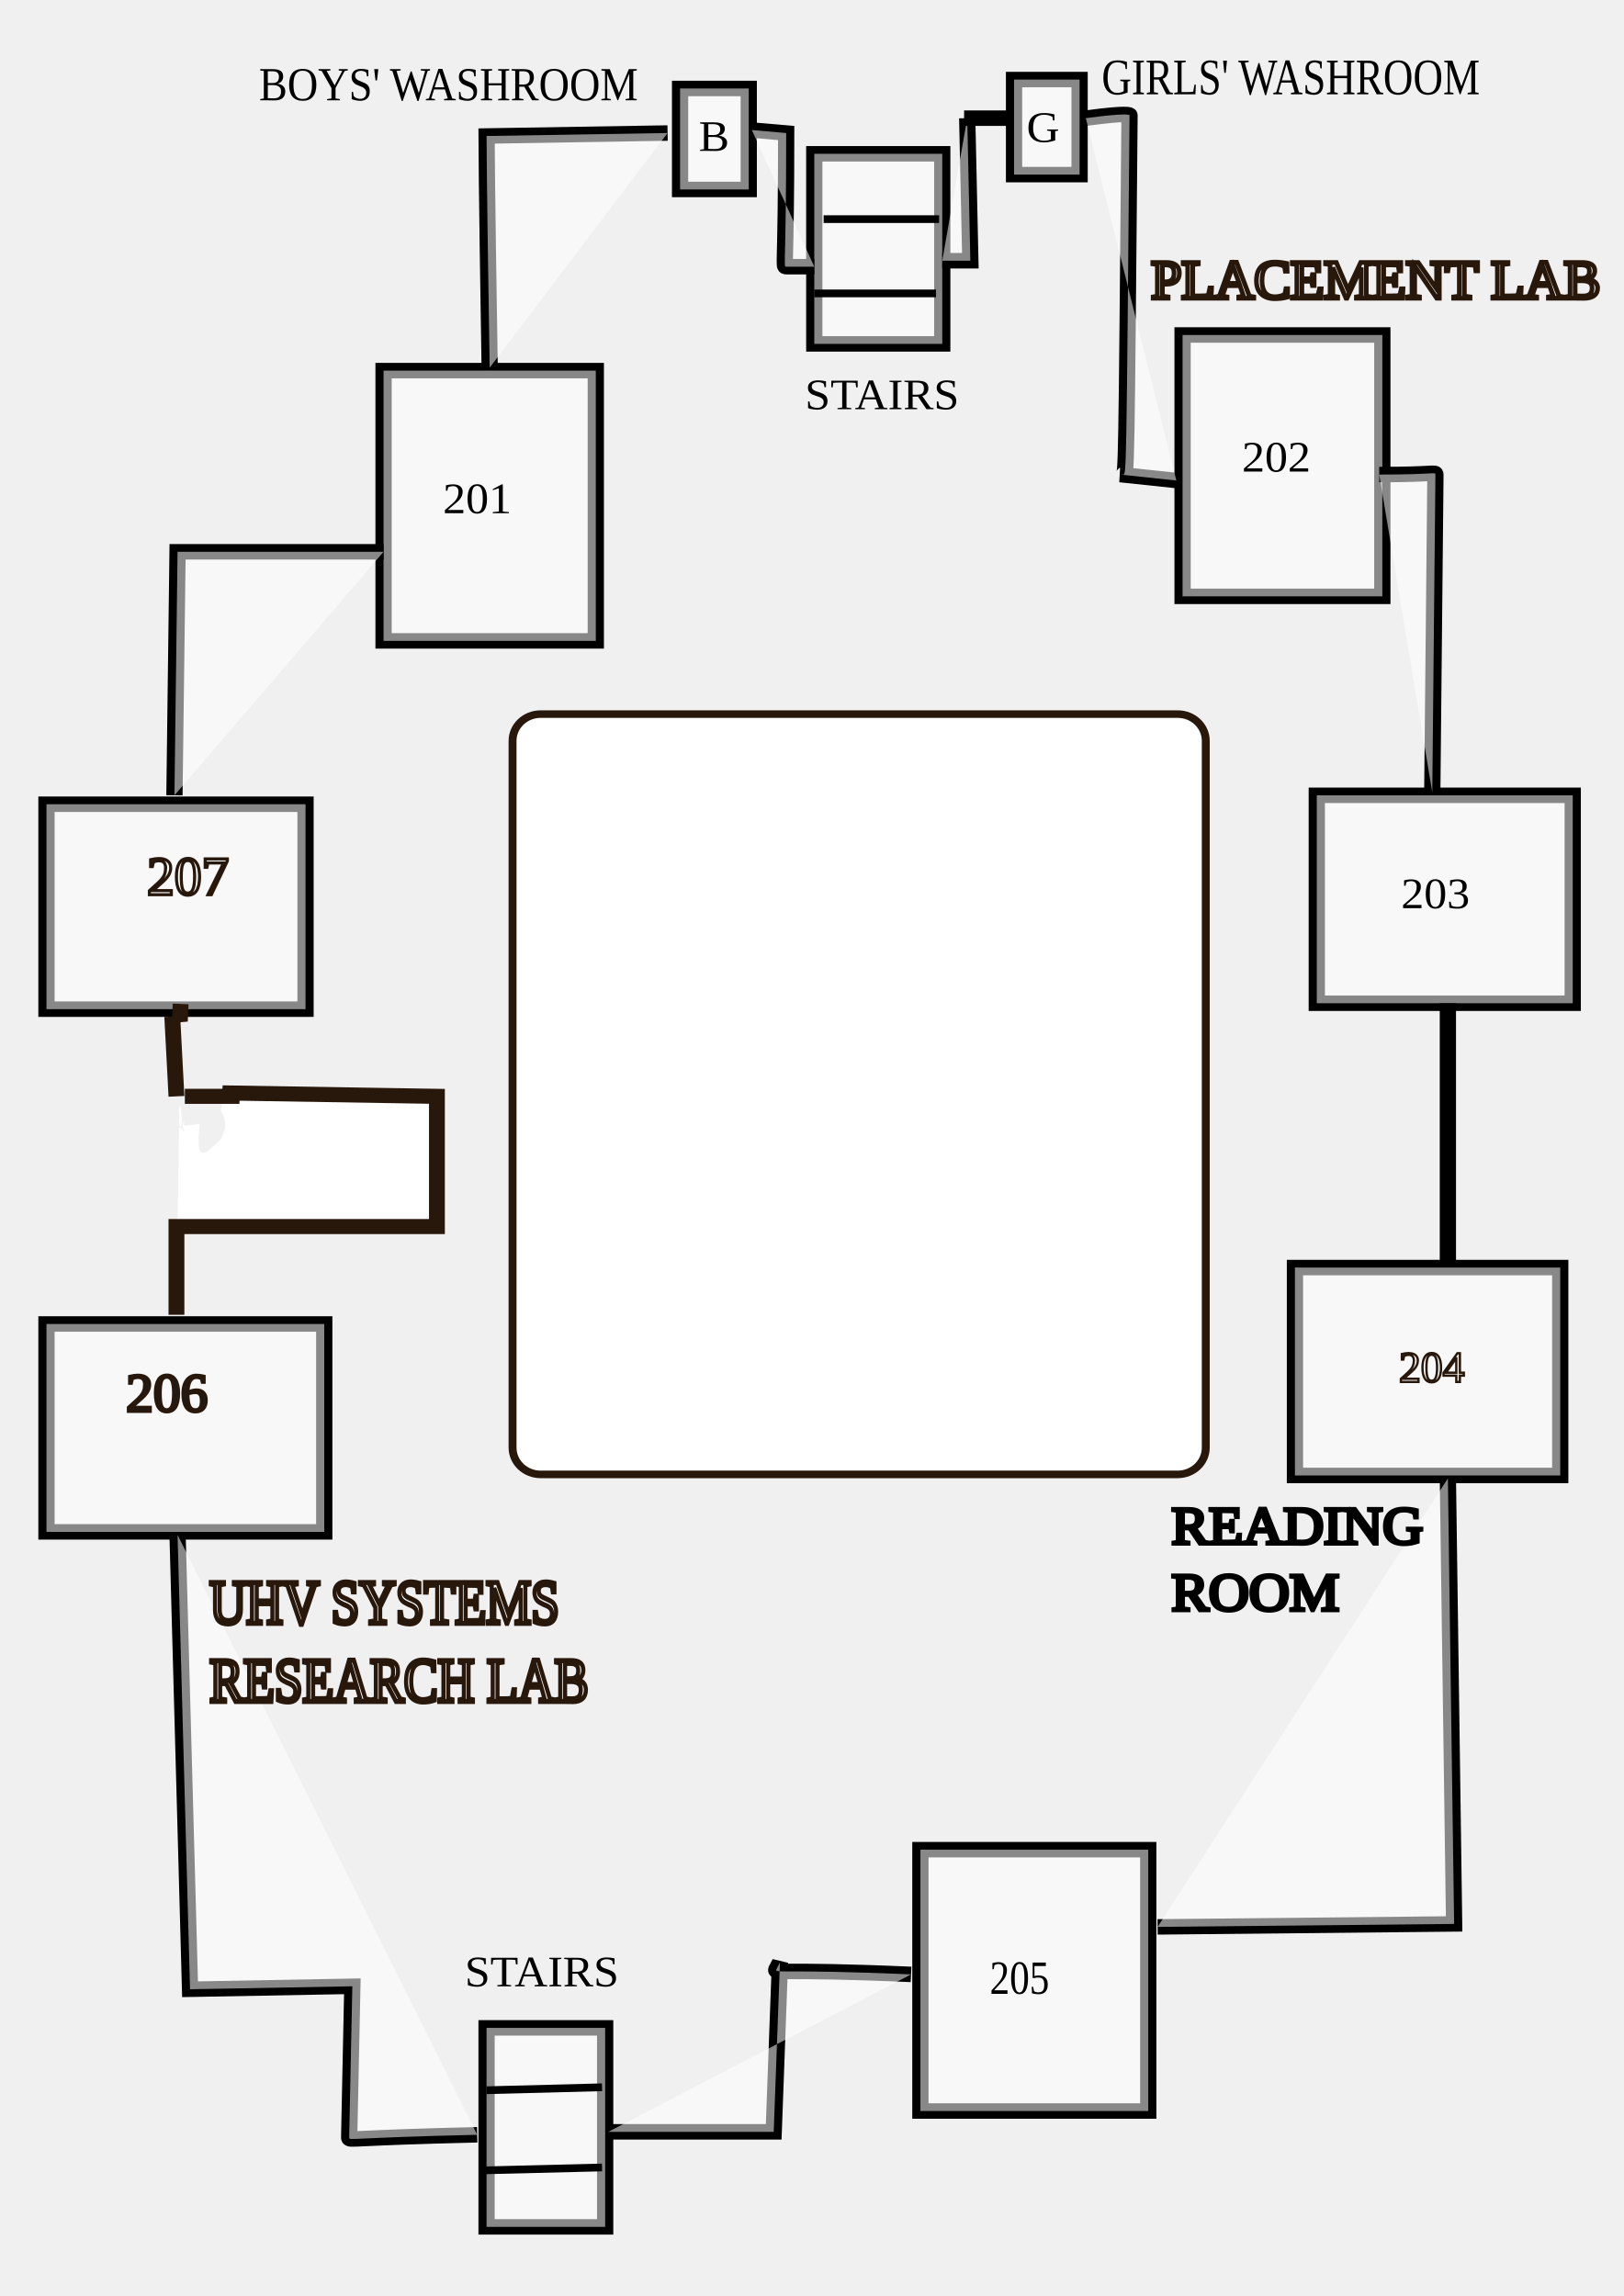
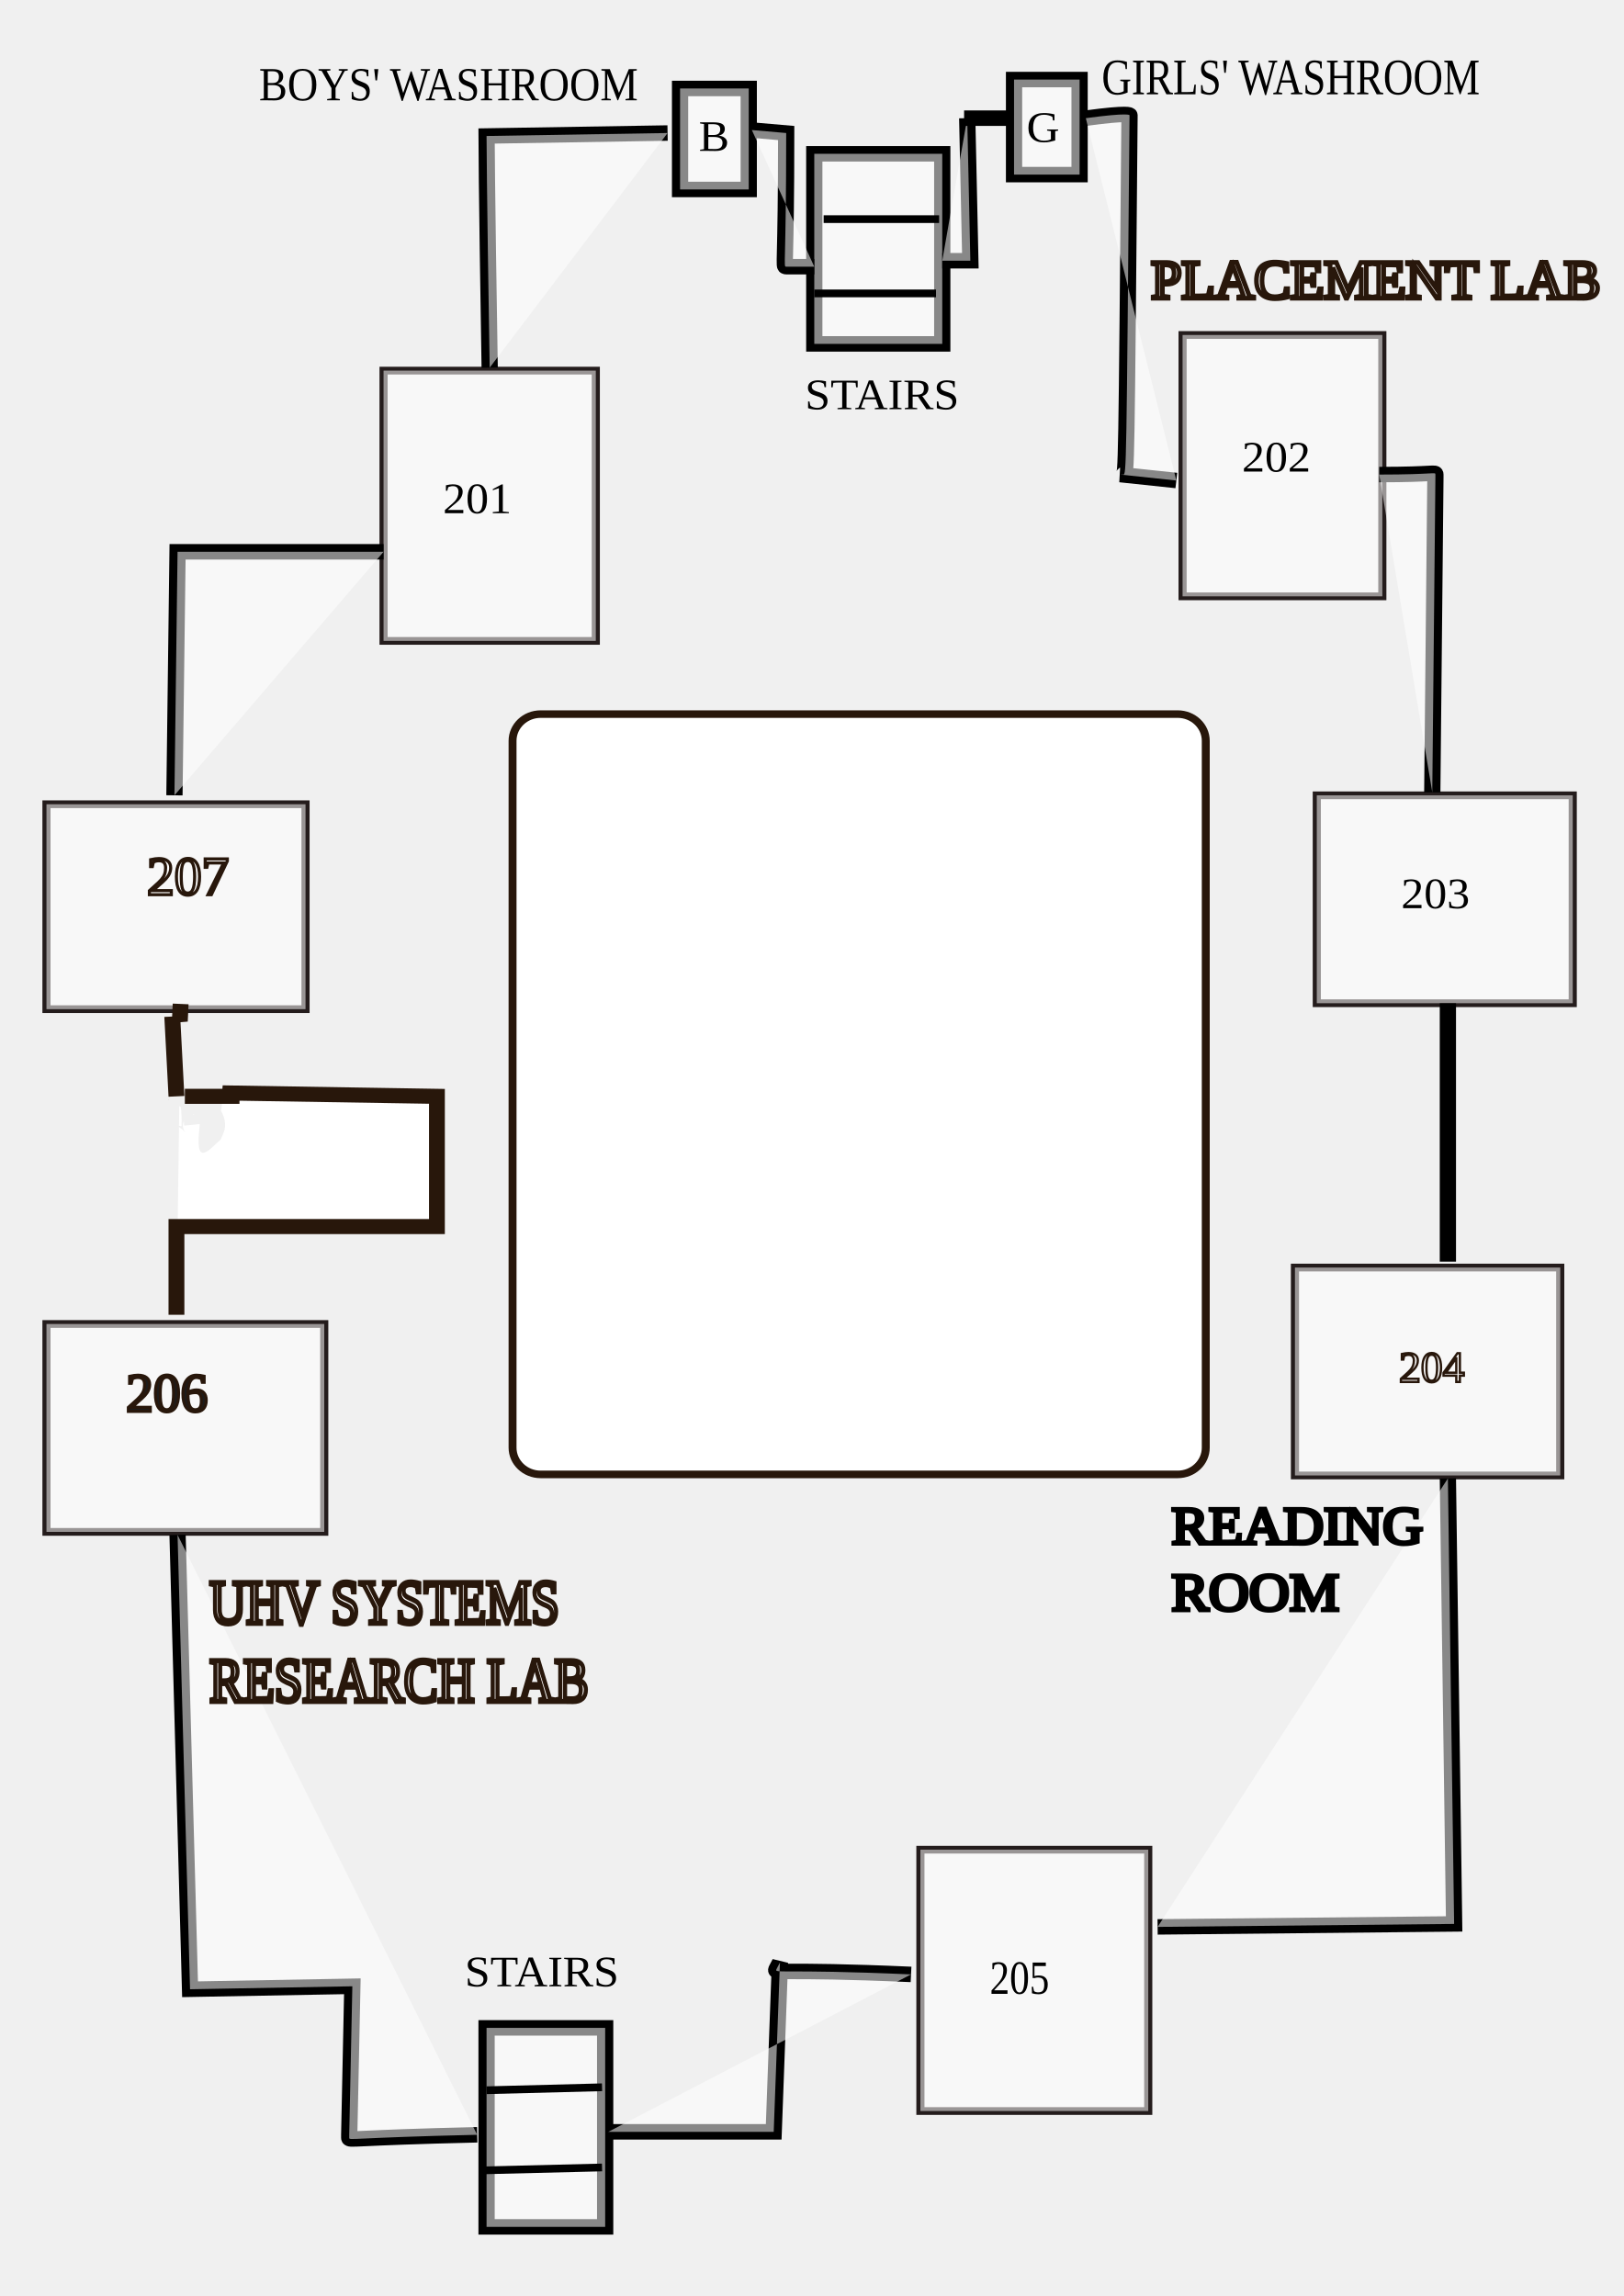
<svg xmlns="http://www.w3.org/2000/svg" width="210mm" height="297mm" viewBox="0 0 210 297" version="1.1" id="svg1">
  <defs id="defs1">
+     <style>
+      .room {
+   cursor: pointer;
+   transition: fill 0.3s ease;
+   fill: #ffffff;
+   fill-opacity: 0.534;
+   stroke: #241c1c;
+   stroke-width: 1;
+   paint-order: stroke markers fill;
+ }
+ 
+ .room:hover {
+   fill: #3b82f6;
+   fill-opacity: 1;
+ }
+ 
+ .room.active {
+   fill: #3b82f6;
+   fill-opacity: 1;
+ }
+ 
+ #room-details {
+   display: none;
+ }
+      </style>
    <clipPath clipPathUnits="userSpaceOnUse" id="clipPath34">
      <path id="path35" style="fill:#ff0000;fill-opacity:1;fill-rule:nonzero;stroke:none;stroke-width:0.258" d="m 27.66,124.918 v 2.504 c 0.977,-0.051 1.953,-0.116 2.927,-0.219 0.239,-0.025 0.468,-0.037 0.687,-0.038 3.399,-0.006 4.409,2.846 2.54,4.436 -0.427,0.782 -1.327,1.422 -2.696,1.598 0.809,0.504 1.704,0.872 2.456,1.463 0.286,0.225 0.539,0.493 0.808,0.739 -0.131,1.115 -2.52e-4,2.311 -0.221,3.398 0.386,0.694 0.6,1.47 0.464,2.324 -0.076,0.48 -0.329,0.911 -0.493,1.366 -0.355,0.347 -0.709,0.693 -1.064,1.04 -2.045,1.999 -1.713,-0.768 -1.521,-3.03 -0.778,0.11 -1.542,0.169 -1.927,0.203 -0.004,-0.213 -0.014,-0.422 -0.028,-0.627 -0.053,0.168 -0.1,0.337 -0.113,0.512 -0.033,0.453 0.162,0.838 0.26,0.994 -0.052,-0.069 -0.146,-0.186 -0.331,-0.388 -0.225,-0.189 -0.491,-0.324 -0.699,-0.533 -0.145,-0.145 0.591,0.275 0.598,0.065 0.033,-0.985 -0.01,-1.782 -0.092,-2.433 -0.448,-0.263 -0.894,-0.531 -1.328,-0.824 -0.078,-0.053 -0.153,-0.109 -0.228,-0.166 v 27.872 h 34.06 v -40.257 z m 3.055,14.269 c 5.29e-4,0.016 9.06e-4,0.032 0.002,0.049 0.239,0.103 0.204,0.077 -0.002,-0.049 z" />
    </clipPath>
  </defs>
  <g id="layer1">
    <g id="layer1-5" transform="matrix(1.050643,0,0,0.9999111,-7.311031,4.913225)">
      <rect style="fill:#ffffff;fill-opacity:0.534;stroke:#000000;stroke-width:2;stroke-dasharray:none;stroke-opacity:1;paint-order:stroke markers fill" id="rect3" width="14.6" height="25.743" x="66.854" y="257.426" />
-       <rect style="fill:#ffffff;fill-opacity:0.534;stroke:#000000;stroke-width:2;stroke-dasharray:none;stroke-opacity:1;paint-order:stroke markers fill" id="rect4" width="34.195" height="26.895" x="12.679" y="166.366" ry="0" />
-       <rect style="fill:#ffffff;fill-opacity:0.534;stroke:#000000;stroke-width:2;stroke-dasharray:none;stroke-opacity:1;paint-order:stroke markers fill" id="rect5" width="31.89" height="26.511" x="12.679" y="99.128" />
-       <rect style="fill:#ffffff;fill-opacity:0.534;stroke:#000000;stroke-width:2;stroke-dasharray:none;stroke-opacity:1;paint-order:stroke markers fill" id="rect6" width="26.127" height="34.964" x="54.175" y="43.032" />
+       <rect class="room" id="rect4" width="34.195" height="26.895" x="12.679" y="166.366" ry="0" />
+       <rect class="room" id="rect5" width="31.89" height="26.511" x="12.679" y="99.128" />
+       <rect class="room" id="rect6" width="26.127" height="34.964" x="54.175" y="43.032" />
      <rect style="fill:#ffffff;fill-opacity:0.534;stroke:#000000;stroke-width:2;stroke-dasharray:none;stroke-opacity:1;paint-order:stroke markers fill" id="rect7" width="15.753" height="24.59" x="107.197" y="14.984" />
      <rect style="fill:#ffffff;fill-opacity:0.534;stroke:#000000;stroke-width:2;stroke-dasharray:none;stroke-opacity:1;paint-order:stroke markers fill" id="rect8" width="8.453" height="13.063" x="90.675" y="6.532" />
      <rect style="fill:#ffffff;fill-opacity:0.534;stroke:#000000;stroke-width:2;stroke-dasharray:none;stroke-opacity:1;paint-order:stroke markers fill" id="rect9" width="8.069" height="12.295" x="131.787" y="5.379" />
-       <rect style="fill:#ffffff;fill-opacity:0.534;stroke:#000000;stroke-width:2;stroke-dasharray:none;stroke-opacity:1;paint-order:stroke markers fill" id="rect10" width="24.59" height="33.811" x="152.534" y="38.422" />
-       <rect style="fill:#ffffff;fill-opacity:0.534;stroke:#000000;stroke-width:2;stroke-dasharray:none;stroke-opacity:1;paint-order:stroke markers fill" id="rect11" width="31.506" height="26.895" x="169.056" y="97.975" />
-       <rect style="fill:#ffffff;fill-opacity:0.534;stroke:#000000;stroke-width:2;stroke-dasharray:none;stroke-opacity:1;paint-order:stroke markers fill" id="rect12" width="32.658" height="26.895" x="166.366" y="159.066" />
-       <rect style="fill:#ffffff;fill-opacity:0.534;stroke:#000000;stroke-width:2;stroke-dasharray:none;stroke-opacity:1;paint-order:stroke markers fill" id="rect13" width="28.048" height="33.811" x="120.26" y="234.373" />
+       <rect class="room" id="rect10" width="24.59" height="33.811" x="152.534" y="38.422" />
+       <rect class="room" id="rect11" width="31.506" height="26.895" x="169.056" y="97.975" />
+       <rect class="room" id="rect12" width="32.658" height="26.895" x="166.366" y="159.066" />
+       <rect class="room" id="rect13" width="28.048" height="33.811" x="120.26" y="234.373" />
      <path style="fill:#ffffff;fill-opacity:0.534;stroke:#000000;stroke-width:2;stroke-dasharray:none;stroke-opacity:1;paint-order:stroke markers fill" d="M 28.432,97.975 C 28.816,66.47 28.816,66.47 28.816,66.47 h 24.974 v 0 h 0.384" id="path13" />
      <path style="fill:#ffffff;fill-opacity:0.534;stroke:#000000;stroke-width:2;stroke-dasharray:none;stroke-opacity:1;paint-order:stroke markers fill" d="M 67.238,42.648 C 66.854,18.058 66.854,12.679 66.854,12.679 L 89.138,12.295 v 0 0 0" id="path14" />
      <path style="fill:#ffffff;fill-opacity:0.534;stroke:#000000;stroke-width:2;stroke-dasharray:none;stroke-opacity:1;paint-order:stroke markers fill" d="m 99.512,11.911 c 4.226,0.384 4.226,0.384 4.226,0.384 v 0 c 0,17.29 -0.384,17.29 0,17.29 0.384,0 0.384,0 0.384,0 3.074,0 3.074,0 3.074,0" id="path15" />
      <path style="fill:#ffffff;fill-opacity:0.534;stroke:#000000;stroke-width:2;stroke-dasharray:none;stroke-opacity:1;paint-order:stroke markers fill" d="m 122.95,28.816 c 3.458,0 3.458,0 3.458,0 -0.384,-18.442 -0.384,-18.442 -0.384,-18.442" id="path16" />
      <path style="fill:#ffffff;fill-opacity:0.534;stroke:#000000;stroke-width:2;stroke-dasharray:none;stroke-opacity:1;paint-order:stroke markers fill" d="m 131.402,10.374 h -5.763" id="path17" />
      <path style="fill:#ffffff;fill-opacity:0.534;stroke:#000000;stroke-width:2;stroke-dasharray:none;stroke-opacity:1;paint-order:stroke markers fill" d="m 140.624,10.374 c 5.379,-0.768 5.379,-0.384 5.379,-0.384 -0.384,46.106 -0.384,46.49 -0.768,46.49 -0.384,0 -0.384,0 -0.384,0 6.916,0.768 6.916,0.768 6.916,0.768 v 0" id="path20" />
      <path style="fill:#ffffff;fill-opacity:0.534;stroke:#000000;stroke-width:2;stroke-dasharray:none;stroke-opacity:1;paint-order:stroke markers fill" d="m 176.74,56.48 c 6.916,0 6.916,-0.384 6.916,0 0,0.384 0,0.384 0,0.384 -0.384,40.727 -0.384,40.727 -0.384,40.727" id="path21" />
      <path style="fill:#ffffff;fill-opacity:0.534;stroke:#000000;stroke-width:2;stroke-dasharray:none;stroke-opacity:1;paint-order:stroke markers fill" d="m 185.193,124.871 c 0,33.427 0,33.427 0,33.427" id="path22" />
      <path style="fill:#ffffff;fill-opacity:0.534;stroke:#000000;stroke-width:2;stroke-dasharray:none;stroke-opacity:1;paint-order:stroke markers fill" d="m 185.193,186.345 c 0.768,57.633 0.768,57.633 0.768,57.633 -36.501,0.384 -36.501,0.384 -36.501,0.384" id="path23" />
      <path style="fill:#ffffff;fill-opacity:0.534;stroke:#000000;stroke-width:2;stroke-dasharray:none;stroke-opacity:1;paint-order:stroke markers fill" d="m 119.107,250.51 c -16.521,-0.768 -16.906,0 -16.521,-0.768 0.384,-0.768 0.384,-0.768 0.384,-0.768 -0.768,21.9 -0.768,21.9 -0.768,21.9 -20.364,0 -20.364,0 -20.364,0" id="path25" />
      <path style="fill:#ffffff;fill-opacity:0.534;stroke:#000000;stroke-width:2;stroke-dasharray:none;stroke-opacity:1;paint-order:stroke markers fill" d="m 65.701,271.257 c -15.753,0.384 -15.753,0.768 -15.753,0.384 0,-0.384 0,-0.384 0,-0.384 0.384,-19.211 0.384,-19.211 0.384,-19.211 -19.979,0.384 -19.979,0.384 -19.979,0.384 C 28.816,193.646 28.816,193.646 28.816,193.646 v 0" id="path26" />
      <path style="fill:#000000;stroke-width:5" d="m 66.854,265.11 c 14.984,0 14.984,0 14.984,0" id="path1" />
      <path style="fill:#000000;stroke-width:5" d="m 67.622,265.11 c 13.448,0.384 13.448,0.384 13.448,0.384" id="path4" />
      <path style="fill:#000000;stroke:#000000;stroke-width:1;stroke-dasharray:none" d="m 66.854,265.494 c 14.216,-0.384 14.216,-0.384 14.216,-0.384" id="path7" />
      <path style="fill:#000000;stroke:#000000;stroke-width:1;stroke-dasharray:none" d="m 66.085,275.868 14.984,-0.384" id="path8" />
      <path style="fill:#000000;stroke:#000000;stroke-width:1;stroke-dasharray:none" d="m 108.349,23.437 c 14.216,0 14.216,0 14.216,0" id="path9" />
      <path style="fill:#000000;stroke:#000000;stroke-width:1;stroke-dasharray:none" d="m 107.197,33.043 c 14.984,0 14.984,0 14.984,0" id="path10" />
      <text xml:space="preserve" style="font-size:5.644px;text-align:start;writing-mode:lr-tb;direction:ltr;text-anchor:start;fill:#000000;stroke:#000000;stroke-width:0;stroke-dasharray:none" x="106.044" y="48.027" id="text16">
        <tspan id="tspan16" style="stroke-width:0" x="106.044" y="48.027">STAIRS</tspan>
      </text>
      <text xml:space="preserve" style="font-size:5.644px;text-align:start;writing-mode:lr-tb;direction:ltr;text-anchor:start;fill:#000000;stroke:#000000;stroke-width:0;stroke-dasharray:none" x="64.164" y="252.047" id="text17">
        <tspan id="tspan17" style="stroke-width:0" x="64.164" y="252.047">STAIRS</tspan>
      </text>
      <text xml:space="preserve" style="font-size:5.644px;text-align:start;writing-mode:lr-tb;direction:ltr;text-anchor:start;fill:#000000;stroke:#000000;stroke-width:0;stroke-dasharray:none" x="92.981" y="14.6" id="text18">
        <tspan id="tspan18" style="stroke-width:0" x="92.981" y="14.6">B</tspan>
      </text>
      <text xml:space="preserve" style="font-size:5.644px;text-align:start;writing-mode:lr-tb;direction:ltr;text-anchor:start;fill:#000000;stroke:#000000;stroke-width:0;stroke-dasharray:none" x="133.323" y="13.448" id="text19">
        <tspan id="tspan19" style="stroke-width:0" x="133.323" y="13.448">G</tspan>
      </text>
      <text xml:space="preserve" style="font-size:6.884px;text-align:start;writing-mode:lr-tb;direction:ltr;text-anchor:start;fill:#000000;stroke:#000000;stroke-width:0.488;stroke-dasharray:none" x="151.16" y="194.803" id="text20">
        <tspan style="font-size:6.884px;stroke-width:0.488;stroke-dasharray:none" x="151.16" y="194.803" id="tspan21">READING </tspan>
        <tspan style="font-size:6.884px;stroke-width:0.488;stroke-dasharray:none" x="151.16" y="203.407" id="tspan50">ROOM</tspan>
        <tspan style="font-size:6.884px;stroke-width:0.488;stroke-dasharray:none" x="151.16" y="212.012" id="tspan22" />
      </text>
      <text xml:space="preserve" style="font-size:5.644px;text-align:start;writing-mode:lr-tb;direction:ltr;text-anchor:start;fill:#000000;stroke:#000000;stroke-width:0;stroke-dasharray:none" x="179.429" y="112.576" id="text23">
        <tspan id="tspan23" style="stroke-width:0" x="179.429" y="112.576">203</tspan>
      </text>
      <text xml:space="preserve" style="font-size:5.507px;text-align:start;writing-mode:lr-tb;direction:ltr;text-anchor:start;white-space:pre;inline-size:22.504;fill:#000000;stroke:#000000;stroke-width:0;stroke-dasharray:none" x="136.432" y="214.365" id="text31" transform="matrix(0.8872193,0,0,1.127117,7.757609,11.41169)">
        <tspan x="136.432" y="214.365" id="tspan4">205
</tspan>
      </text>
      <text xml:space="preserve" style="font-size:5.644px;text-align:start;writing-mode:lr-tb;direction:ltr;text-anchor:start;fill:#000000;stroke:#000000;stroke-width:0;stroke-dasharray:none" x="61.475" y="61.475" id="text39">
        <tspan id="tspan39" style="stroke-width:0" x="61.475" y="61.475">201</tspan>
      </text>
      <text xml:space="preserve" style="font-size:5.644px;text-align:start;writing-mode:lr-tb;direction:ltr;text-anchor:start;fill:#000000;stroke:#000000;stroke-width:0;stroke-dasharray:none" x="159.834" y="56.096" id="text40">
        <tspan id="tspan40" style="stroke-width:0" x="159.834" y="56.096">202</tspan>
      </text>
      <text xml:space="preserve" style="font-size:5.815px;text-align:start;writing-mode:lr-tb;direction:ltr;text-anchor:start;fill:#000000;stroke:#000000;stroke-width:0" x="162.717" y="6.383" id="text1" transform="scale(0.8762182,1.141268)">
        <tspan id="tspan1" style="stroke-width:0" x="162.717" y="6.383">GIRLS' WASHROOM</tspan>
      </text>
      <text xml:space="preserve" style="font-size:5.669px;text-align:start;writing-mode:lr-tb;direction:ltr;text-anchor:start;fill:#000000;stroke:#000000;stroke-width:0" x="42.072" y="7.443" id="text2" transform="scale(0.9233193,1.083049)">
        <tspan id="tspan2" style="stroke-width:0" x="42.072" y="7.443">BOYS' WASHROOM</tspan>
      </text>
      <path style="fill:#ffffff;stroke:#28170b;stroke-width:1.951;stroke-dasharray:none" d="m 28.68,165.175 c 0,-11.412 0,-11.412 0,-11.412 H 60.745 v 0 c 1e-6,-16.846 1e-6,-16.846 1e-6,-16.846 v 0 c -32.065,-0.543 -32.065,-0.543 -32.065,-0.543 0.517,-11.412 0.517,-11.412 0.517,-11.412" id="path11" clip-path="url(#clipPath34)" />
      <path style="fill:#ffffff;stroke:#28170b;stroke-width:1.951;stroke-dasharray:none" d="m 28.163,126.592 c 0.517,10.325 0.517,10.325 0.517,10.325" id="path36" />
      <path style="fill:#ffffff;stroke:#28170b;stroke-width:1.951;stroke-dasharray:none" d="m 36.438,136.917 c -6.206,0 -6.723,0 -6.723,0" id="path37" />
      <text xml:space="preserve" style="font-size:7.101px;text-align:start;writing-mode:lr-tb;direction:ltr;text-anchor:start;fill:#ffffff;stroke:#28170b;stroke-width:0.575;stroke-dasharray:none" x="37.3" y="180.177" id="text41" transform="scale(0.8785183,1.13828)">
        <tspan style="stroke-width:0.575;stroke-dasharray:none" x="37.3" y="180.177" id="tspan42">UHV SYSTEMS </tspan>
        <tspan style="stroke-width:0.575;stroke-dasharray:none" x="37.3" y="189.053" id="tspan47">RESEARCH LAB</tspan>
        <tspan style="stroke-width:0.575;stroke-dasharray:none" x="37.3" y="197.929" id="tspan43" />
      </text>
      <text xml:space="preserve" style="font-size:6.884px;text-align:start;writing-mode:lr-tb;direction:ltr;text-anchor:start;fill:#1c1c1c;stroke:#28170b;stroke-width:0.39;stroke-dasharray:none;fill-opacity:1" x="23.037" y="173.331" id="text44" transform="scale(0.9755579,1.025054)">
        <tspan id="tspan44" style="font-size:6.884px;stroke-width:0.39;stroke-dasharray:none;fill:#1c1c1c;fill-opacity:1" x="23.037" y="173.331">206</tspan>
      </text>
      <text xml:space="preserve" style="font-size:6.884px;text-align:start;writing-mode:lr-tb;direction:ltr;text-anchor:start;fill:#ffffff;stroke:#28170b;stroke-width:0.39;stroke-dasharray:none" x="25.688" y="108.124" id="text45" transform="scale(0.9755579,1.025054)">
        <tspan id="tspan45" style="stroke-width:0.39" x="25.688" y="108.124">207</tspan>
      </text>
      <text xml:space="preserve" style="font-size:6.884px;text-align:start;writing-mode:lr-tb;direction:ltr;text-anchor:start;fill:#ffffff;stroke:#28170b;stroke-width:0.585;stroke-dasharray:none" x="152.389" y="32.846" id="text46" transform="scale(0.9755579,1.025054)">
        <tspan id="tspan46" style="stroke-width:0.585;stroke-dasharray:none" x="152.389" y="32.846">PLACEMENT LAB</tspan>
      </text>
      <text xml:space="preserve" style="font-size:5.507px;text-align:start;writing-mode:lr-tb;direction:ltr;text-anchor:start;fill:#ffffff;stroke:#28170b;stroke-width:0.293;stroke-dasharray:none" x="183.667" y="169.62" id="text48" transform="scale(0.9755579,1.025054)">
        <tspan id="tspan48" style="stroke-width:0.293;stroke-dasharray:none" x="183.667" y="169.62">204</tspan>
      </text>
      <rect style="fill:#ffffff;stroke:#28170b;stroke-width:0.976;stroke-dasharray:none" id="rect49" width="85.334" height="98.358" x="70.054" y="87.467" ry="3.458" />
    </g>
  </g>
</svg>
